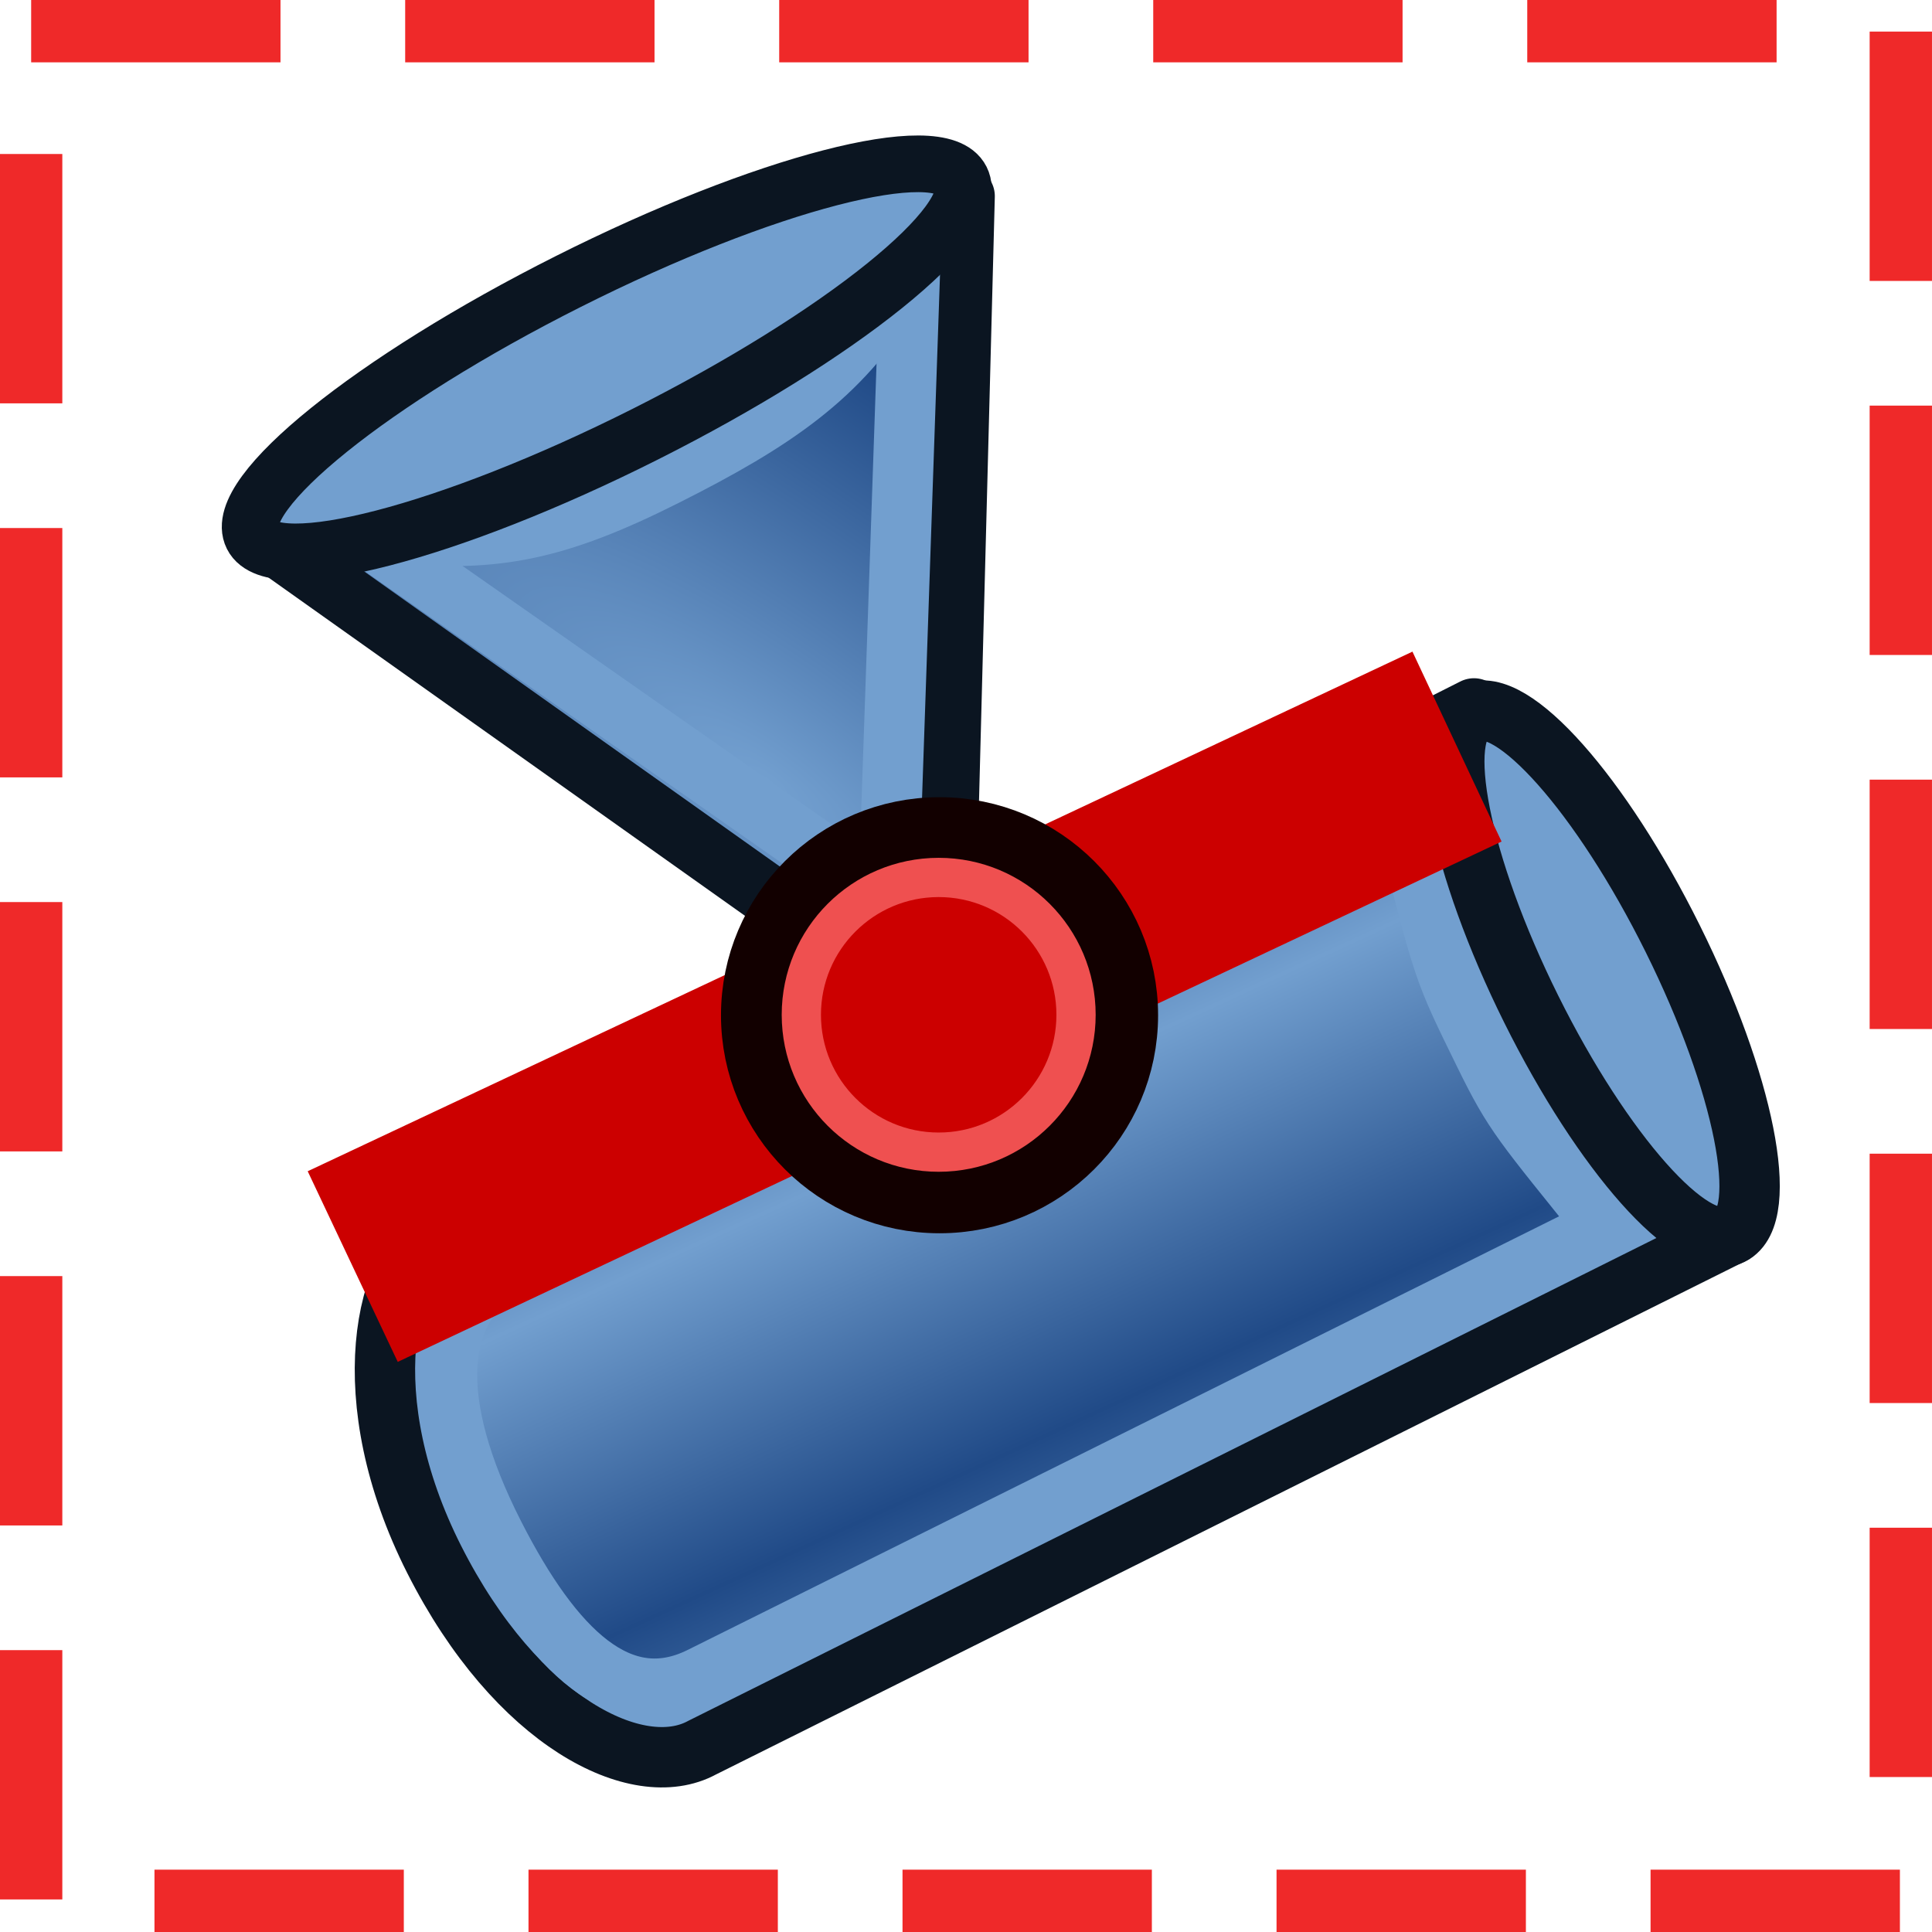
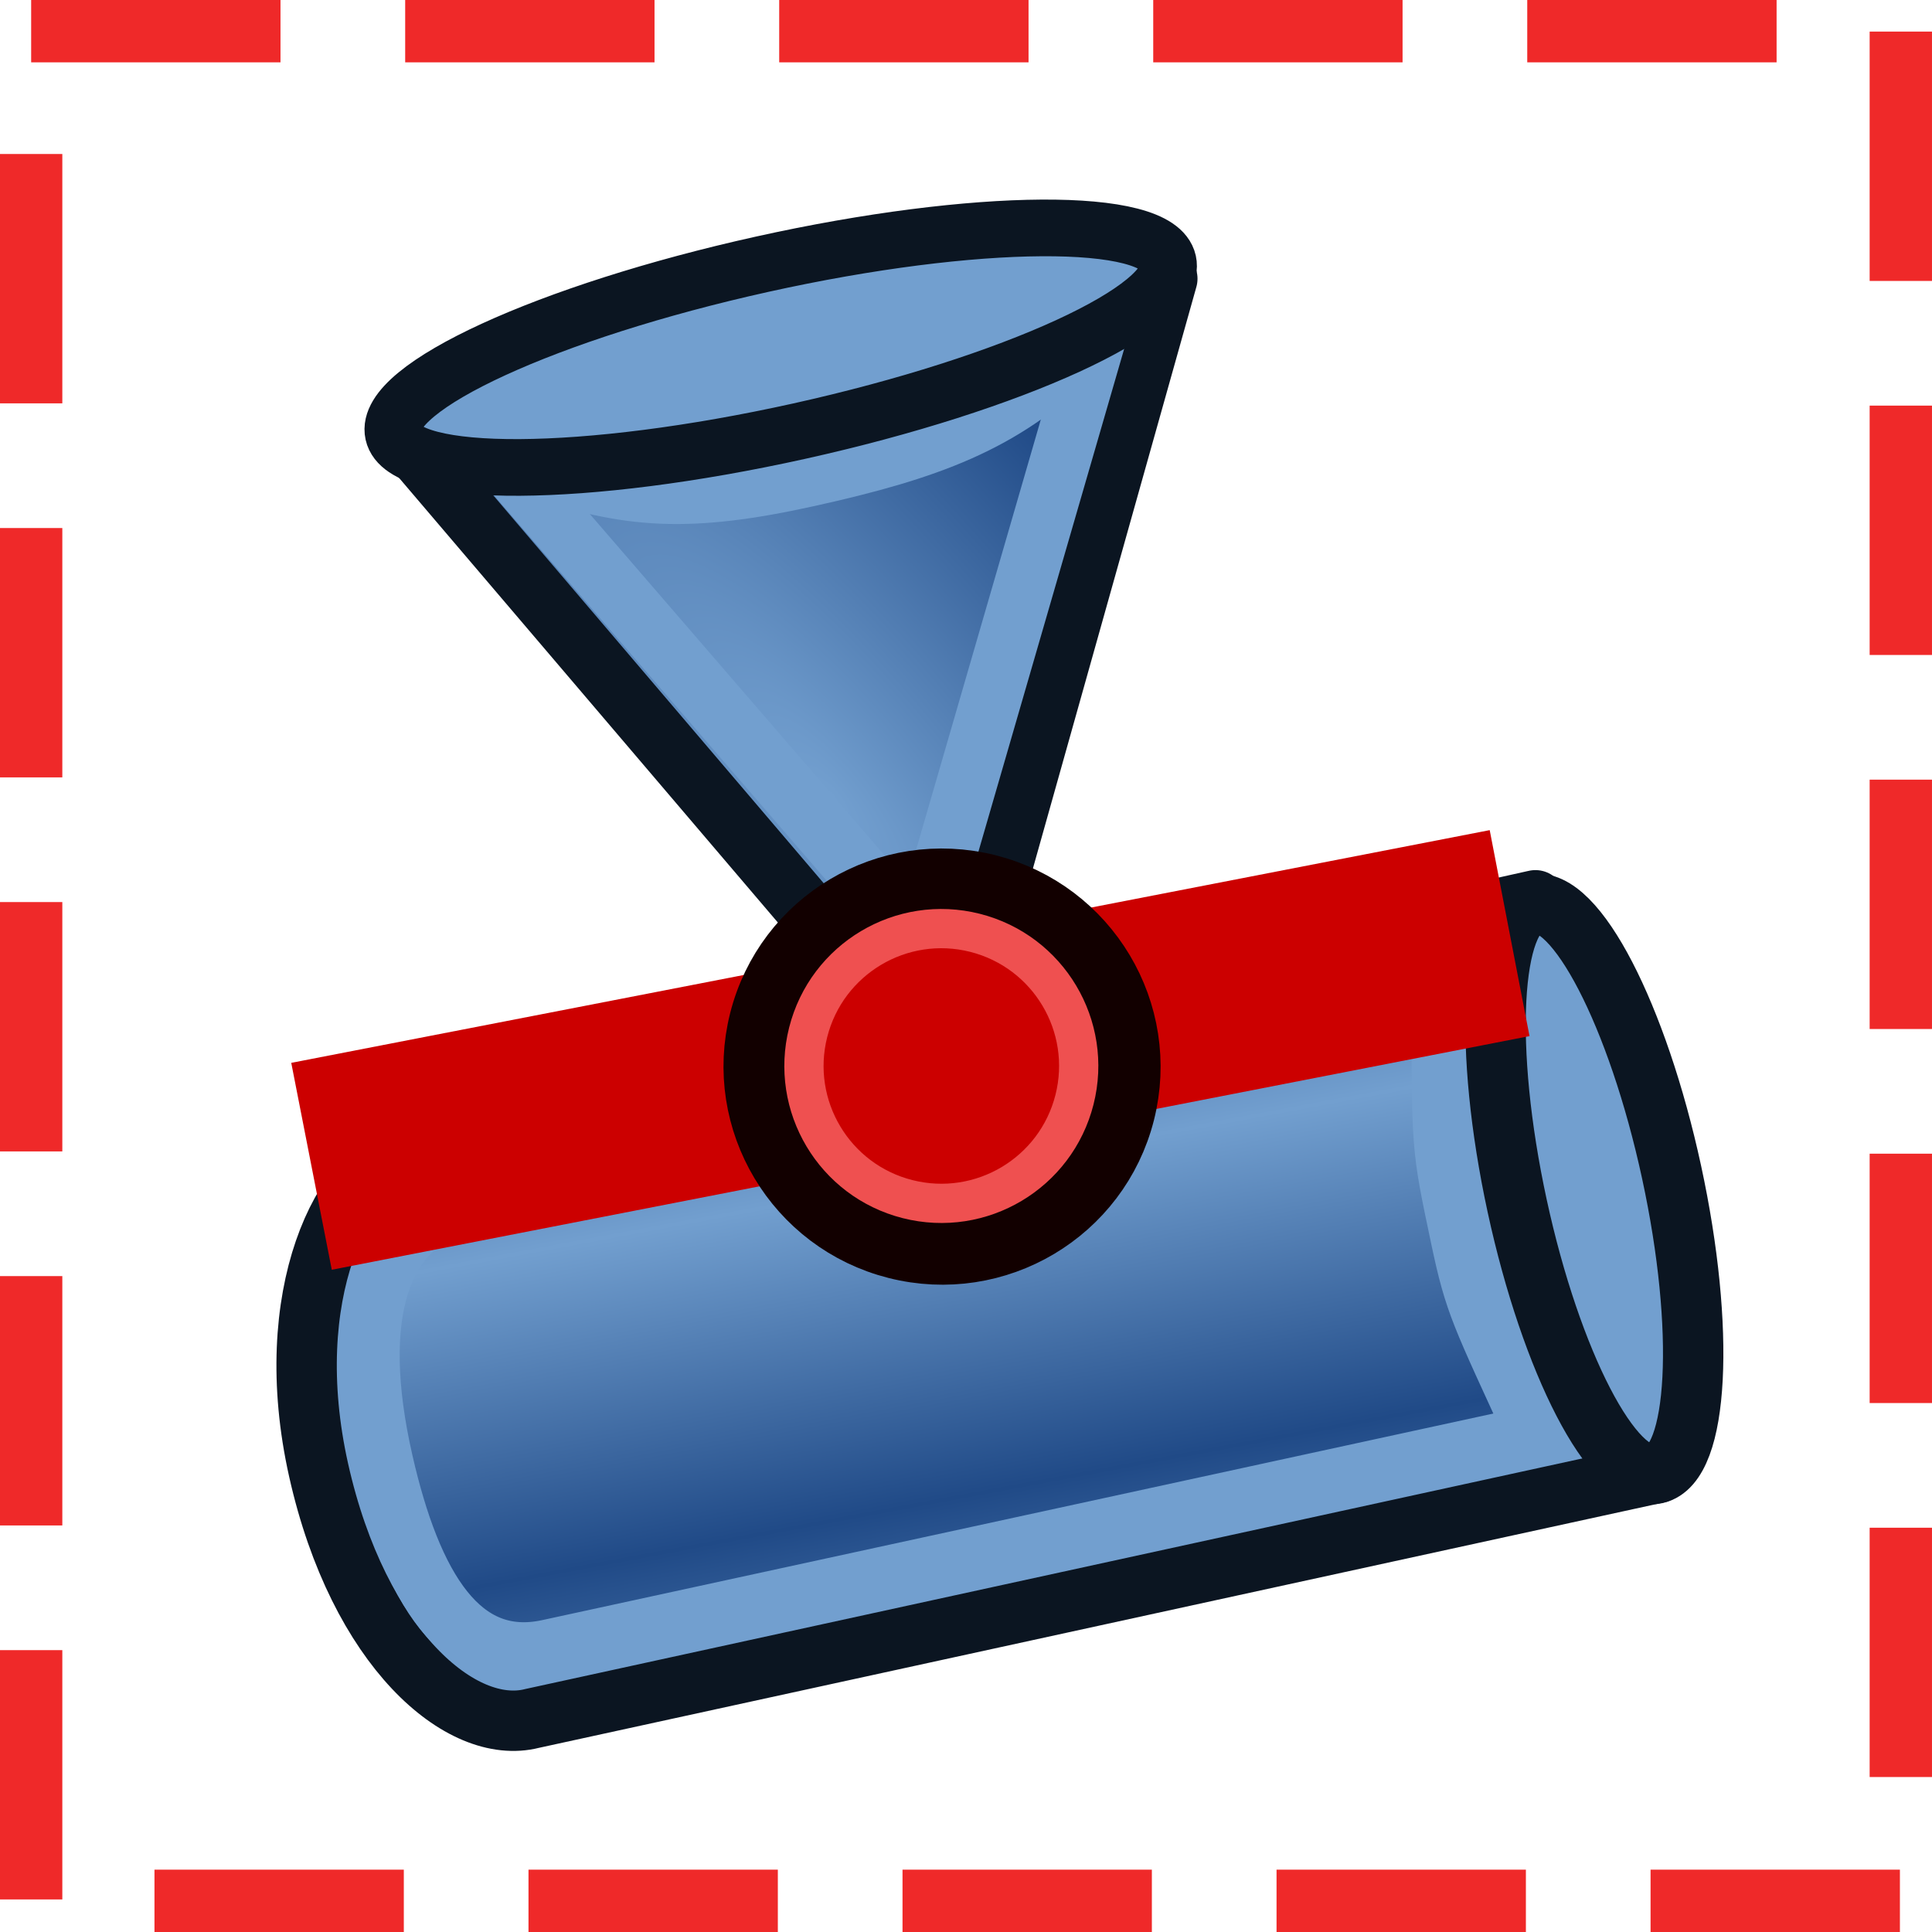
<svg xmlns="http://www.w3.org/2000/svg" xmlns:xlink="http://www.w3.org/1999/xlink" width="64px" height="64px" id="svg2821" version="1.1">
  <defs id="defs2823">
    <linearGradient id="linearGradient3801">
      <stop style="stop-color:#204a87;stop-opacity:1" offset="0" id="stop3803" />
      <stop style="stop-color:#729fcf;stop-opacity:1" offset="1" id="stop3805" />
    </linearGradient>
    <radialGradient xlink:href="#linearGradient3377" id="radialGradient3701" gradientUnits="userSpaceOnUse" cx="84.883" cy="77.043" fx="84.883" fy="77.043" r="19.467" gradientTransform="matrix(2.849242,1.258512,-0.4040415,0.9147407,-125.8413,-100.258)" />
    <linearGradient id="linearGradient3377">
      <stop id="stop3379" offset="0" style="stop-color:#faff2b;stop-opacity:1;" />
      <stop id="stop3381" offset="1" style="stop-color:#ffaa00;stop-opacity:1;" />
    </linearGradient>
    <radialGradient xlink:href="#linearGradient3377" id="radialGradient3699" gradientUnits="userSpaceOnUse" cx="76.383" cy="94.37" fx="76.383" fy="94.37" r="19.467" gradientTransform="matrix(0.9818943,0.1894295,-0.4109427,2.130092,40.16345,-121.1156)" />
    <linearGradient xlink:href="#linearGradient3801-5" id="linearGradient3807-7" x1="110" y1="35" x2="85" y2="35" gradientUnits="userSpaceOnUse" spreadMethod="reflect" gradientTransform="translate(-62,-16)" />
    <linearGradient id="linearGradient3801-5">
      <stop style="stop-color:#c4a000;stop-opacity:1" offset="0" id="stop3803-3" />
      <stop style="stop-color:#fce94f;stop-opacity:1" offset="1" id="stop3805-5" />
    </linearGradient>
    <linearGradient id="linearGradient3836-0-6-92-4-0">
      <stop style="stop-color:#a40000;stop-opacity:1" offset="0" id="stop3838-2-7-06-8-6" />
      <stop style="stop-color:#ef2929;stop-opacity:1" offset="1" id="stop3840-5-5-8-7-2" />
    </linearGradient>
    <linearGradient id="linearGradient3836-0-6-92-4-6">
      <stop style="stop-color:#a40000;stop-opacity:1" offset="0" id="stop3838-2-7-06-8-7" />
      <stop style="stop-color:#ef2929;stop-opacity:1" offset="1" id="stop3840-5-5-8-7-5" />
    </linearGradient>
    <linearGradient id="linearGradient3836-0-6-92-4-6-7">
      <stop style="stop-color:#a40000;stop-opacity:1" offset="0" id="stop3838-2-7-06-8-7-6" />
      <stop style="stop-color:#ef2929;stop-opacity:1" offset="1" id="stop3840-5-5-8-7-5-0" />
    </linearGradient>
    <linearGradient id="linearGradient3836-0-6-92-4-6-7-3">
      <stop style="stop-color:#a40000;stop-opacity:1" offset="0" id="stop3838-2-7-06-8-7-6-1" />
      <stop style="stop-color:#ef2929;stop-opacity:1" offset="1" id="stop3840-5-5-8-7-5-0-2" />
    </linearGradient>
    <linearGradient id="linearGradient3021">
      <stop style="stop-color:#729fcf;stop-opacity:1" offset="0" id="stop3023" />
      <stop style="stop-color:#204a87;stop-opacity:1" offset="1" id="stop3025" />
    </linearGradient>
    <linearGradient xlink:href="#linearGradient3801" id="linearGradient3807-3" x1="92.2" y1="37.525" x2="106.508" y2="37.119" gradientUnits="userSpaceOnUse" spreadMethod="reflect" gradientTransform="matrix(-0.3296458,-0.6636548,-0.6636548,0.3296458,104.7552,122.3893)" />
    <radialGradient r="22" fy="91.957" fx="225.938" cy="91.957" cx="225.938" gradientTransform="matrix(-0.8809672,-1.800019,-0.5957067,0.1545101,212.2983,425.1654)" gradientUnits="userSpaceOnUse" id="radialGradient3127-2" xlink:href="#linearGradient3021" />
  </defs>
  <g id="layer1">
-     <g id="g4219" transform="translate(-18.90208,-24.12574)">
-       <path id="path2994-3-5" d="m 33.603,64.805 c -2.004,1.011 -3,5.676 -0.317,10.981 2.733,5.403 6.748,7.389 8.873,6.234 L 76.314,64.986 67.729,47.593 Z" style="fill:#729fcf;stroke:#0b1521;stroke-width:2;stroke-linecap:round;stroke-linejoin:round;stroke-miterlimit:4.5;stroke-dasharray:none;stroke-dashoffset:20.4;stroke-opacity:1" />
-       <path id="path2994-3-6-3" d="m 35.858,65.968 c -2.657,1.342 -2.847,4.569 -0.58,9.016 1.948,3.821 4.18,6.02 6.846,4.695 L 72.254,64.686 66.31,50.585 Z" style="fill:url(#linearGradient3807-3);fill-opacity:1;stroke:#729fcf;stroke-width:2;stroke-linecap:round;stroke-linejoin:round;stroke-miterlimit:4.5;stroke-dasharray:none;stroke-dashoffset:20.4;stroke-opacity:1" />
-       <path id="path2994-3-6-9-5" d="m 65.476,51.369 c 1.291,5.033 1.2,4.811 2.6,7.67 0.996,2.033 1.248,2.256 4.058,5.753" style="fill:none;stroke:#729fcf;stroke-width:2;stroke-linecap:round;stroke-linejoin:round;stroke-miterlimit:4.5;stroke-dasharray:none;stroke-dashoffset:20.4;stroke-opacity:1" />
-       <ellipse cx="-82.514" cy="-39.372" rx="9.648" ry="2.618" transform="matrix(-0.4448567,-0.8956017,-0.8956017,0.4448567,0,0)" id="path2994-6" style="fill:#729fcf;stroke:#0b1521;stroke-width:2;stroke-linecap:round;stroke-linejoin:round;stroke-miterlimit:4.5;stroke-dasharray:none;stroke-dashoffset:20.4;stroke-opacity:1" />
-     </g>
-     <path style="fill:#cc0000;fill-opacity:1;fill-rule:evenodd;stroke:none;stroke-width:1px;stroke-linecap:butt;stroke-linejoin:miter;stroke-opacity:1" d="M 10.193,38.799 13.176,45.114 49.741,27.877 46.789,21.586 Z" id="path4599" />
    <rect style="opacity:1;fill:none;fill-opacity:1;stroke:#ef2929;stroke-width:2.065;stroke-linejoin:round;stroke-miterlimit:4;stroke-dasharray:8.26,4.13;stroke-opacity:1;stroke-dashoffset:0" id="rect4296" width="61.935" height="61.935" x="1.032" y="1.032" />
-     <g id="g4432-2" transform="matrix(0.8933527,-0.4493561,0.4493561,0.8933527,47.82202,-21.98941)">
-       <path id="path3039-7" d="M -39.868,42.362 -52.692,18.171 c -0.038,-3.697 25.678,-3.549 25.716,0.148 z" style="fill:url(#radialGradient3127-2);fill-opacity:1;stroke:#0b1521;stroke-width:2;stroke-linecap:butt;stroke-linejoin:round;stroke-miterlimit:4;stroke-dasharray:none;stroke-opacity:1" />
-       <path id="path3817-0" d="M -39.724,38.037 -50.292,18.415 c 1.878,-2.116 18.852,-1.59 21.085,0.387 z" style="fill:none;stroke:#729fcf;stroke-width:2;stroke-linecap:butt;stroke-linejoin:miter;stroke-miterlimit:4;stroke-dasharray:none;stroke-opacity:1" />
-       <path id="path2994-3-6-9-6-9-5-9" d="m -30.698,19.96 c -2.699,1.677 -5.245,2.027 -9.294,2.027 -4.049,10e-6 -5.98,-0.574 -8.679,-2.251" style="fill:none;stroke:#729fcf;stroke-width:2.307;stroke-linecap:round;stroke-linejoin:round;stroke-miterlimit:4.5;stroke-dashoffset:20.4;stroke-opacity:1" />
-       <ellipse transform="matrix(1,-2.8925305e-6,2.2876546e-6,1,0,0)" id="path2994-2-1-3" style="fill:#729fcf;stroke:#0b1521;stroke-width:1.877;stroke-linecap:round;stroke-linejoin:round;stroke-miterlimit:4.5;stroke-dasharray:none;stroke-dashoffset:20.4;stroke-opacity:1" cx="-39.974" cy="17.777" rx="13.146" ry="2.832" />
-     </g>
-     <g transform="matrix(0.494856,0,0,0.493689,-1.537117,18.8201)" id="g4174">
-       <circle r="12" cy="31" cx="31" style="fill:#3b2929;fill-opacity:1;stroke:#120000;stroke-width:5.26;stroke-linecap:round;stroke-linejoin:miter;stroke-miterlimit:4.5;stroke-dasharray:none;stroke-opacity:1" id="path3025" transform="translate(35,-1)" />
-       <circle r="12" cy="31" cx="31" style="fill:#cc0000;stroke:#ef5050;stroke-width:3.429;stroke-linecap:round;stroke-linejoin:miter;stroke-miterlimit:4.5;stroke-dasharray:none;stroke-opacity:1" id="path3025-3" transform="matrix(0.7662162,0,0,0.7680273,42.1903,6.162531)" />
+     <g id="g4223" transform="matrix(0.969441,0.2453247,-0.2453247,0.969441,9.284895,-4.905605)">
+       <g transform="translate(-18.90208,-24.12574)" id="g4219">
+         <path style="fill:#729fcf;stroke:#0b1521;stroke-width:2;stroke-linecap:round;stroke-linejoin:round;stroke-miterlimit:4.5;stroke-dasharray:none;stroke-dashoffset:20.4;stroke-opacity:1" d="m 33.603,64.805 c -2.004,1.011 -3,5.676 -0.317,10.981 2.733,5.403 6.748,7.389 8.873,6.234 L 76.314,64.986 67.729,47.593 Z" id="path2994-3-5" />
+         <path style="fill:url(#linearGradient3807-3);fill-opacity:1;stroke:#729fcf;stroke-width:2;stroke-linecap:round;stroke-linejoin:round;stroke-miterlimit:4.5;stroke-dasharray:none;stroke-dashoffset:20.4;stroke-opacity:1" d="m 35.858,65.968 c -2.657,1.342 -2.847,4.569 -0.58,9.016 1.948,3.821 4.18,6.02 6.846,4.695 L 72.254,64.686 66.31,50.585 Z" id="path2994-3-6-3" />
+         <path style="fill:none;stroke:#729fcf;stroke-width:2;stroke-linecap:round;stroke-linejoin:round;stroke-miterlimit:4.5;stroke-dasharray:none;stroke-dashoffset:20.4;stroke-opacity:1" d="m 65.476,51.369 c 1.291,5.033 1.2,4.811 2.6,7.67 0.996,2.033 1.248,2.256 4.058,5.753" id="path2994-3-6-9-5" />
+         <ellipse style="fill:#729fcf;stroke:#0b1521;stroke-width:2;stroke-linecap:round;stroke-linejoin:round;stroke-miterlimit:4.5;stroke-dasharray:none;stroke-dashoffset:20.4;stroke-opacity:1" id="path2994-6" transform="matrix(-0.4448567,-0.8956017,-0.8956017,0.4448567,0,0)" ry="2.618" rx="9.648" cy="-39.372" cx="-82.514" />
+       </g>
+       <path id="path4599" d="M 10.193,38.799 13.176,45.114 49.741,27.877 46.789,21.586 Z" style="fill:#cc0000;fill-opacity:1;fill-rule:evenodd;stroke:none;stroke-width:1px;stroke-linecap:butt;stroke-linejoin:miter;stroke-opacity:1" />
+       <g transform="matrix(0.8933527,-0.4493561,0.4493561,0.8933527,47.82202,-21.98941)" id="g4432-2">
+         <path style="fill:url(#radialGradient3127-2);fill-opacity:1;stroke:#0b1521;stroke-width:2;stroke-linecap:butt;stroke-linejoin:round;stroke-miterlimit:4;stroke-dasharray:none;stroke-opacity:1" d="M -39.868,42.362 -52.692,18.171 c -0.038,-3.697 25.678,-3.549 25.716,0.148 z" id="path3039-7" />
+         <path style="fill:none;stroke:#729fcf;stroke-width:2;stroke-linecap:butt;stroke-linejoin:miter;stroke-miterlimit:4;stroke-dasharray:none;stroke-opacity:1" d="M -39.724,38.037 -50.292,18.415 c 1.878,-2.116 18.852,-1.59 21.085,0.387 z" id="path3817-0" />
+         <path style="fill:none;stroke:#729fcf;stroke-width:2.307;stroke-linecap:round;stroke-linejoin:round;stroke-miterlimit:4.5;stroke-dashoffset:20.4;stroke-opacity:1" d="m -30.698,19.96 c -2.699,1.677 -5.245,2.027 -9.294,2.027 -4.049,10e-6 -5.98,-0.574 -8.679,-2.251" id="path2994-3-6-9-6-9-5-9" />
+         <ellipse ry="2.832" rx="13.146" cy="17.777" cx="-39.974" style="fill:#729fcf;stroke:#0b1521;stroke-width:1.877;stroke-linecap:round;stroke-linejoin:round;stroke-miterlimit:4.5;stroke-dasharray:none;stroke-dashoffset:20.4;stroke-opacity:1" id="path2994-2-1-3" transform="matrix(1,-2.8925305e-6,2.2876546e-6,1,0,0)" />
+       </g>
+       <g id="g4174" transform="matrix(0.494856,0,0,0.493689,-1.537117,18.8201)">
+         <circle transform="translate(35,-1)" id="path3025" style="fill:#3b2929;fill-opacity:1;stroke:#120000;stroke-width:5.26;stroke-linecap:round;stroke-linejoin:miter;stroke-miterlimit:4.5;stroke-dasharray:none;stroke-opacity:1" cx="31" cy="31" r="12" />
+         <circle transform="matrix(0.7662162,0,0,0.7680273,42.1903,6.162531)" id="path3025-3" style="fill:#cc0000;stroke:#ef5050;stroke-width:3.429;stroke-linecap:round;stroke-linejoin:miter;stroke-miterlimit:4.5;stroke-dasharray:none;stroke-opacity:1" cx="31" cy="31" r="12" />
+       </g>
    </g>
  </g>
</svg>
